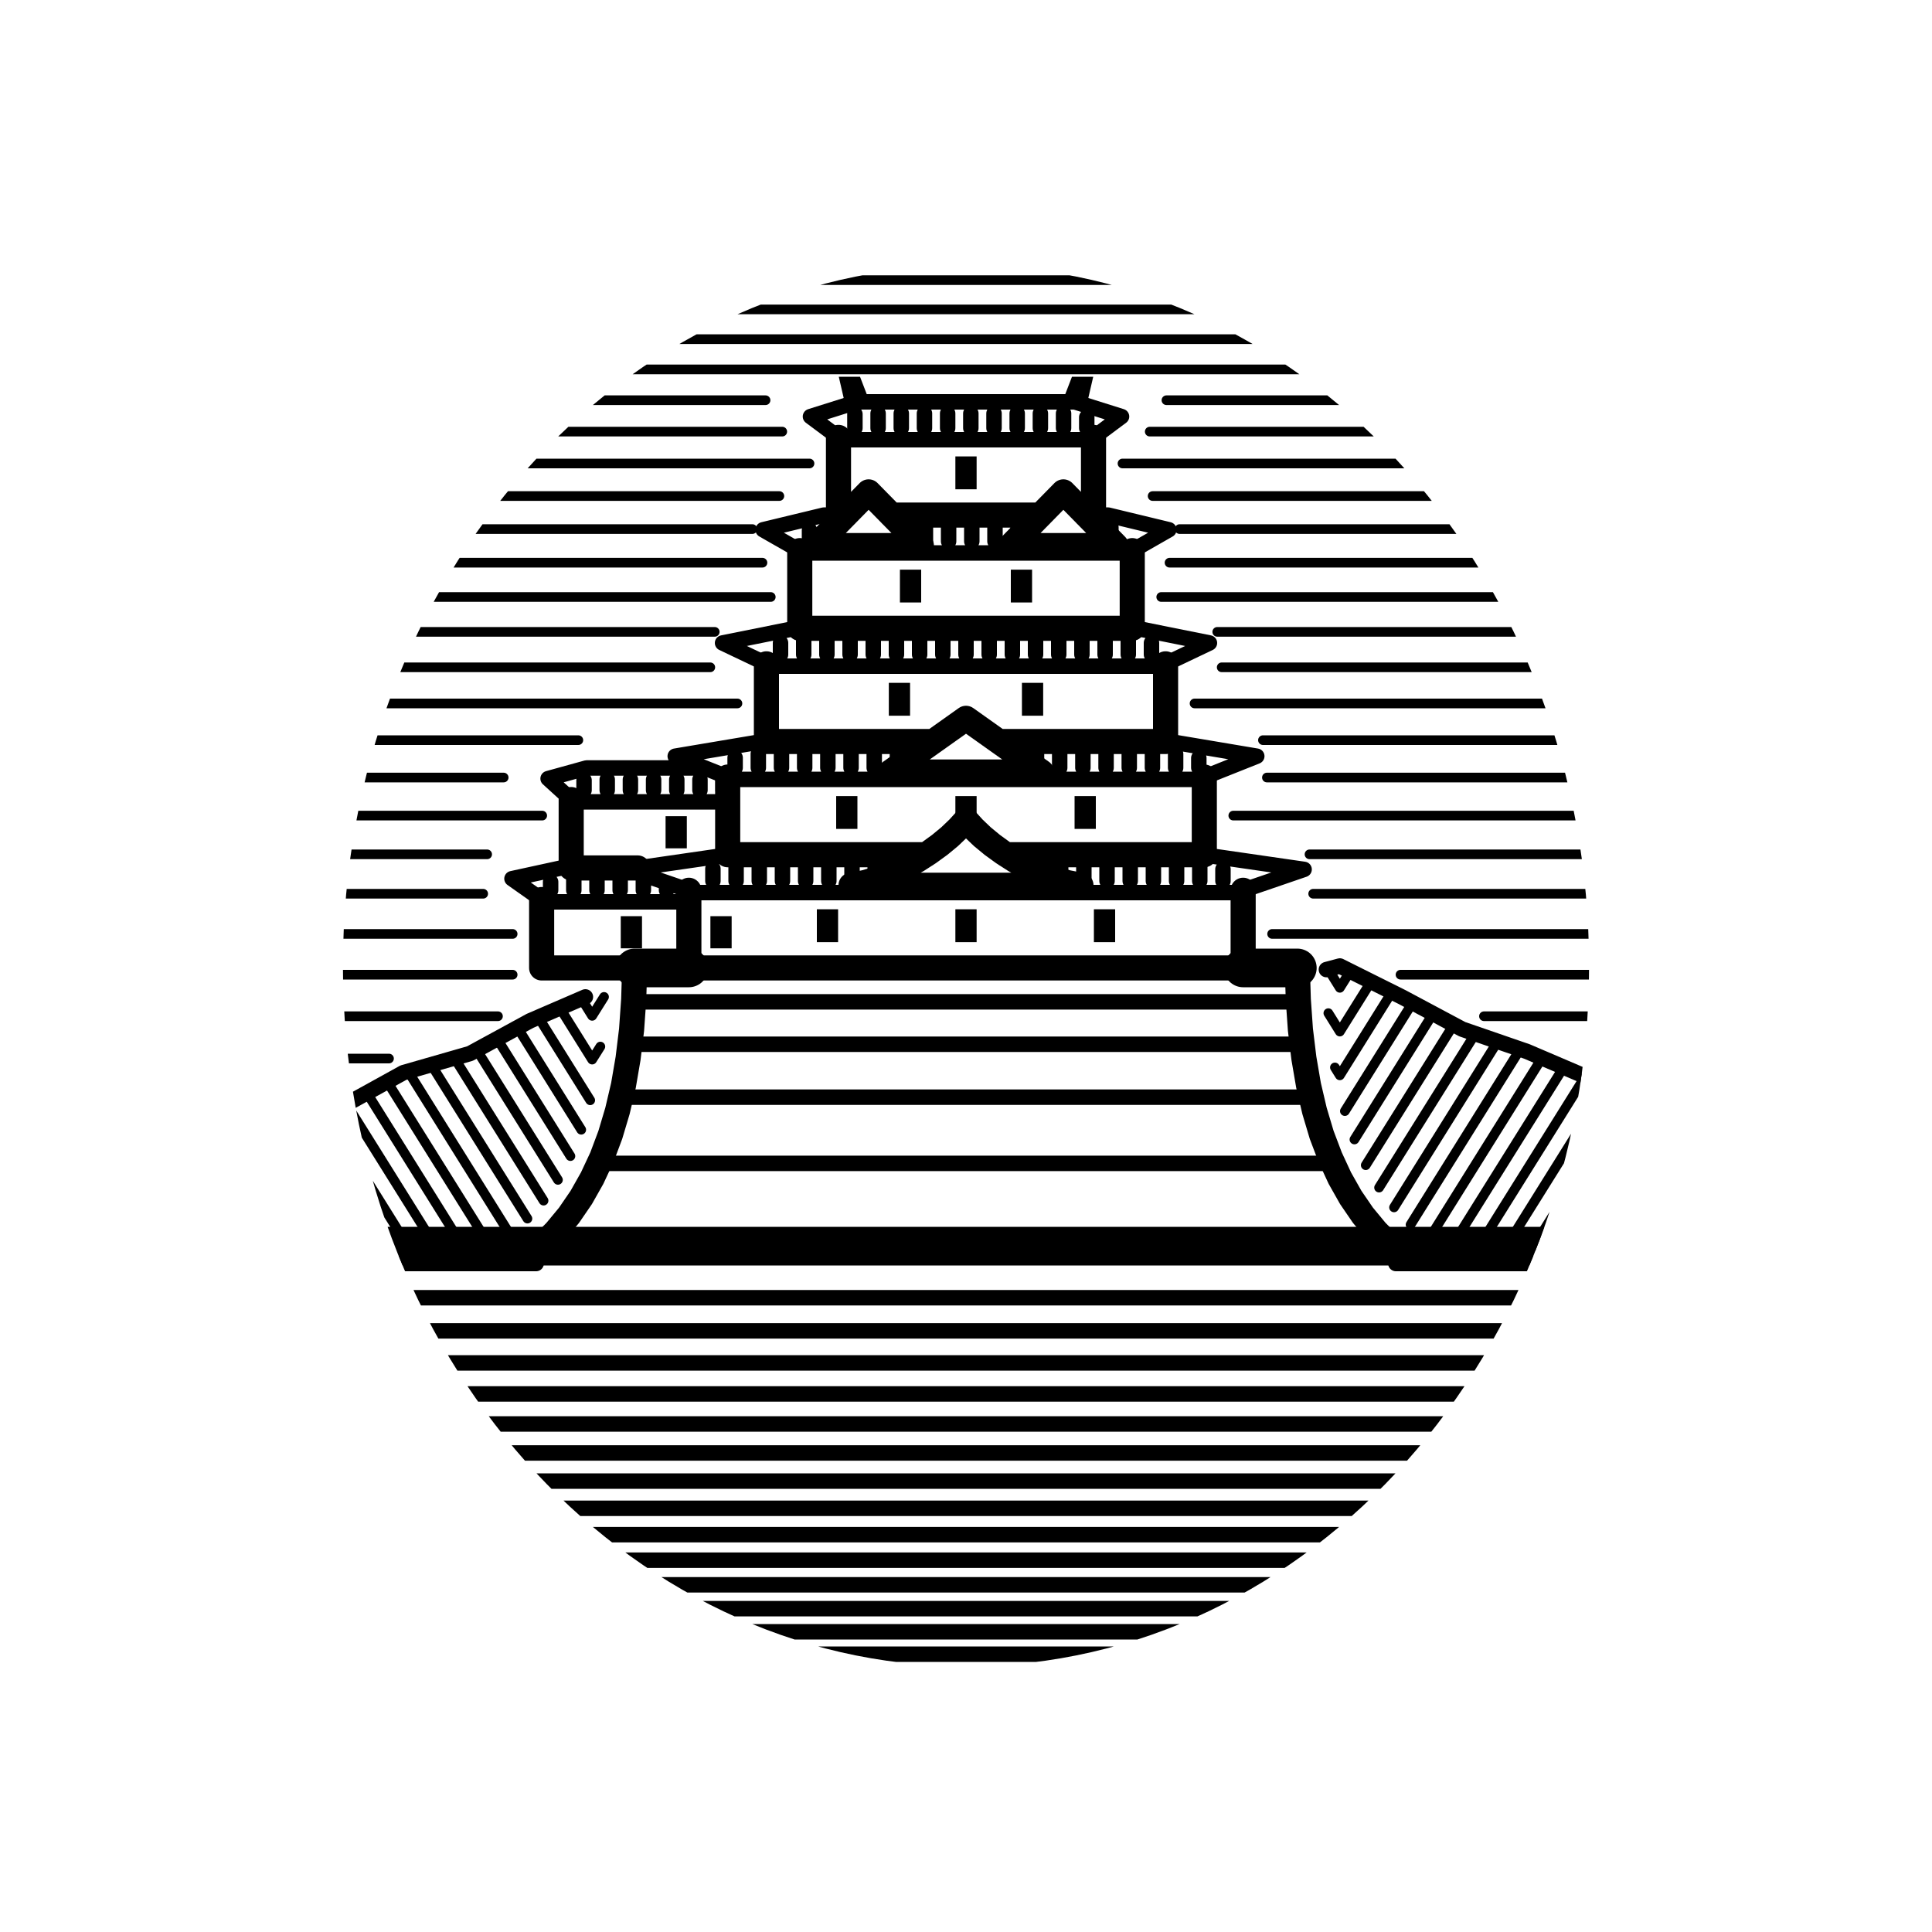
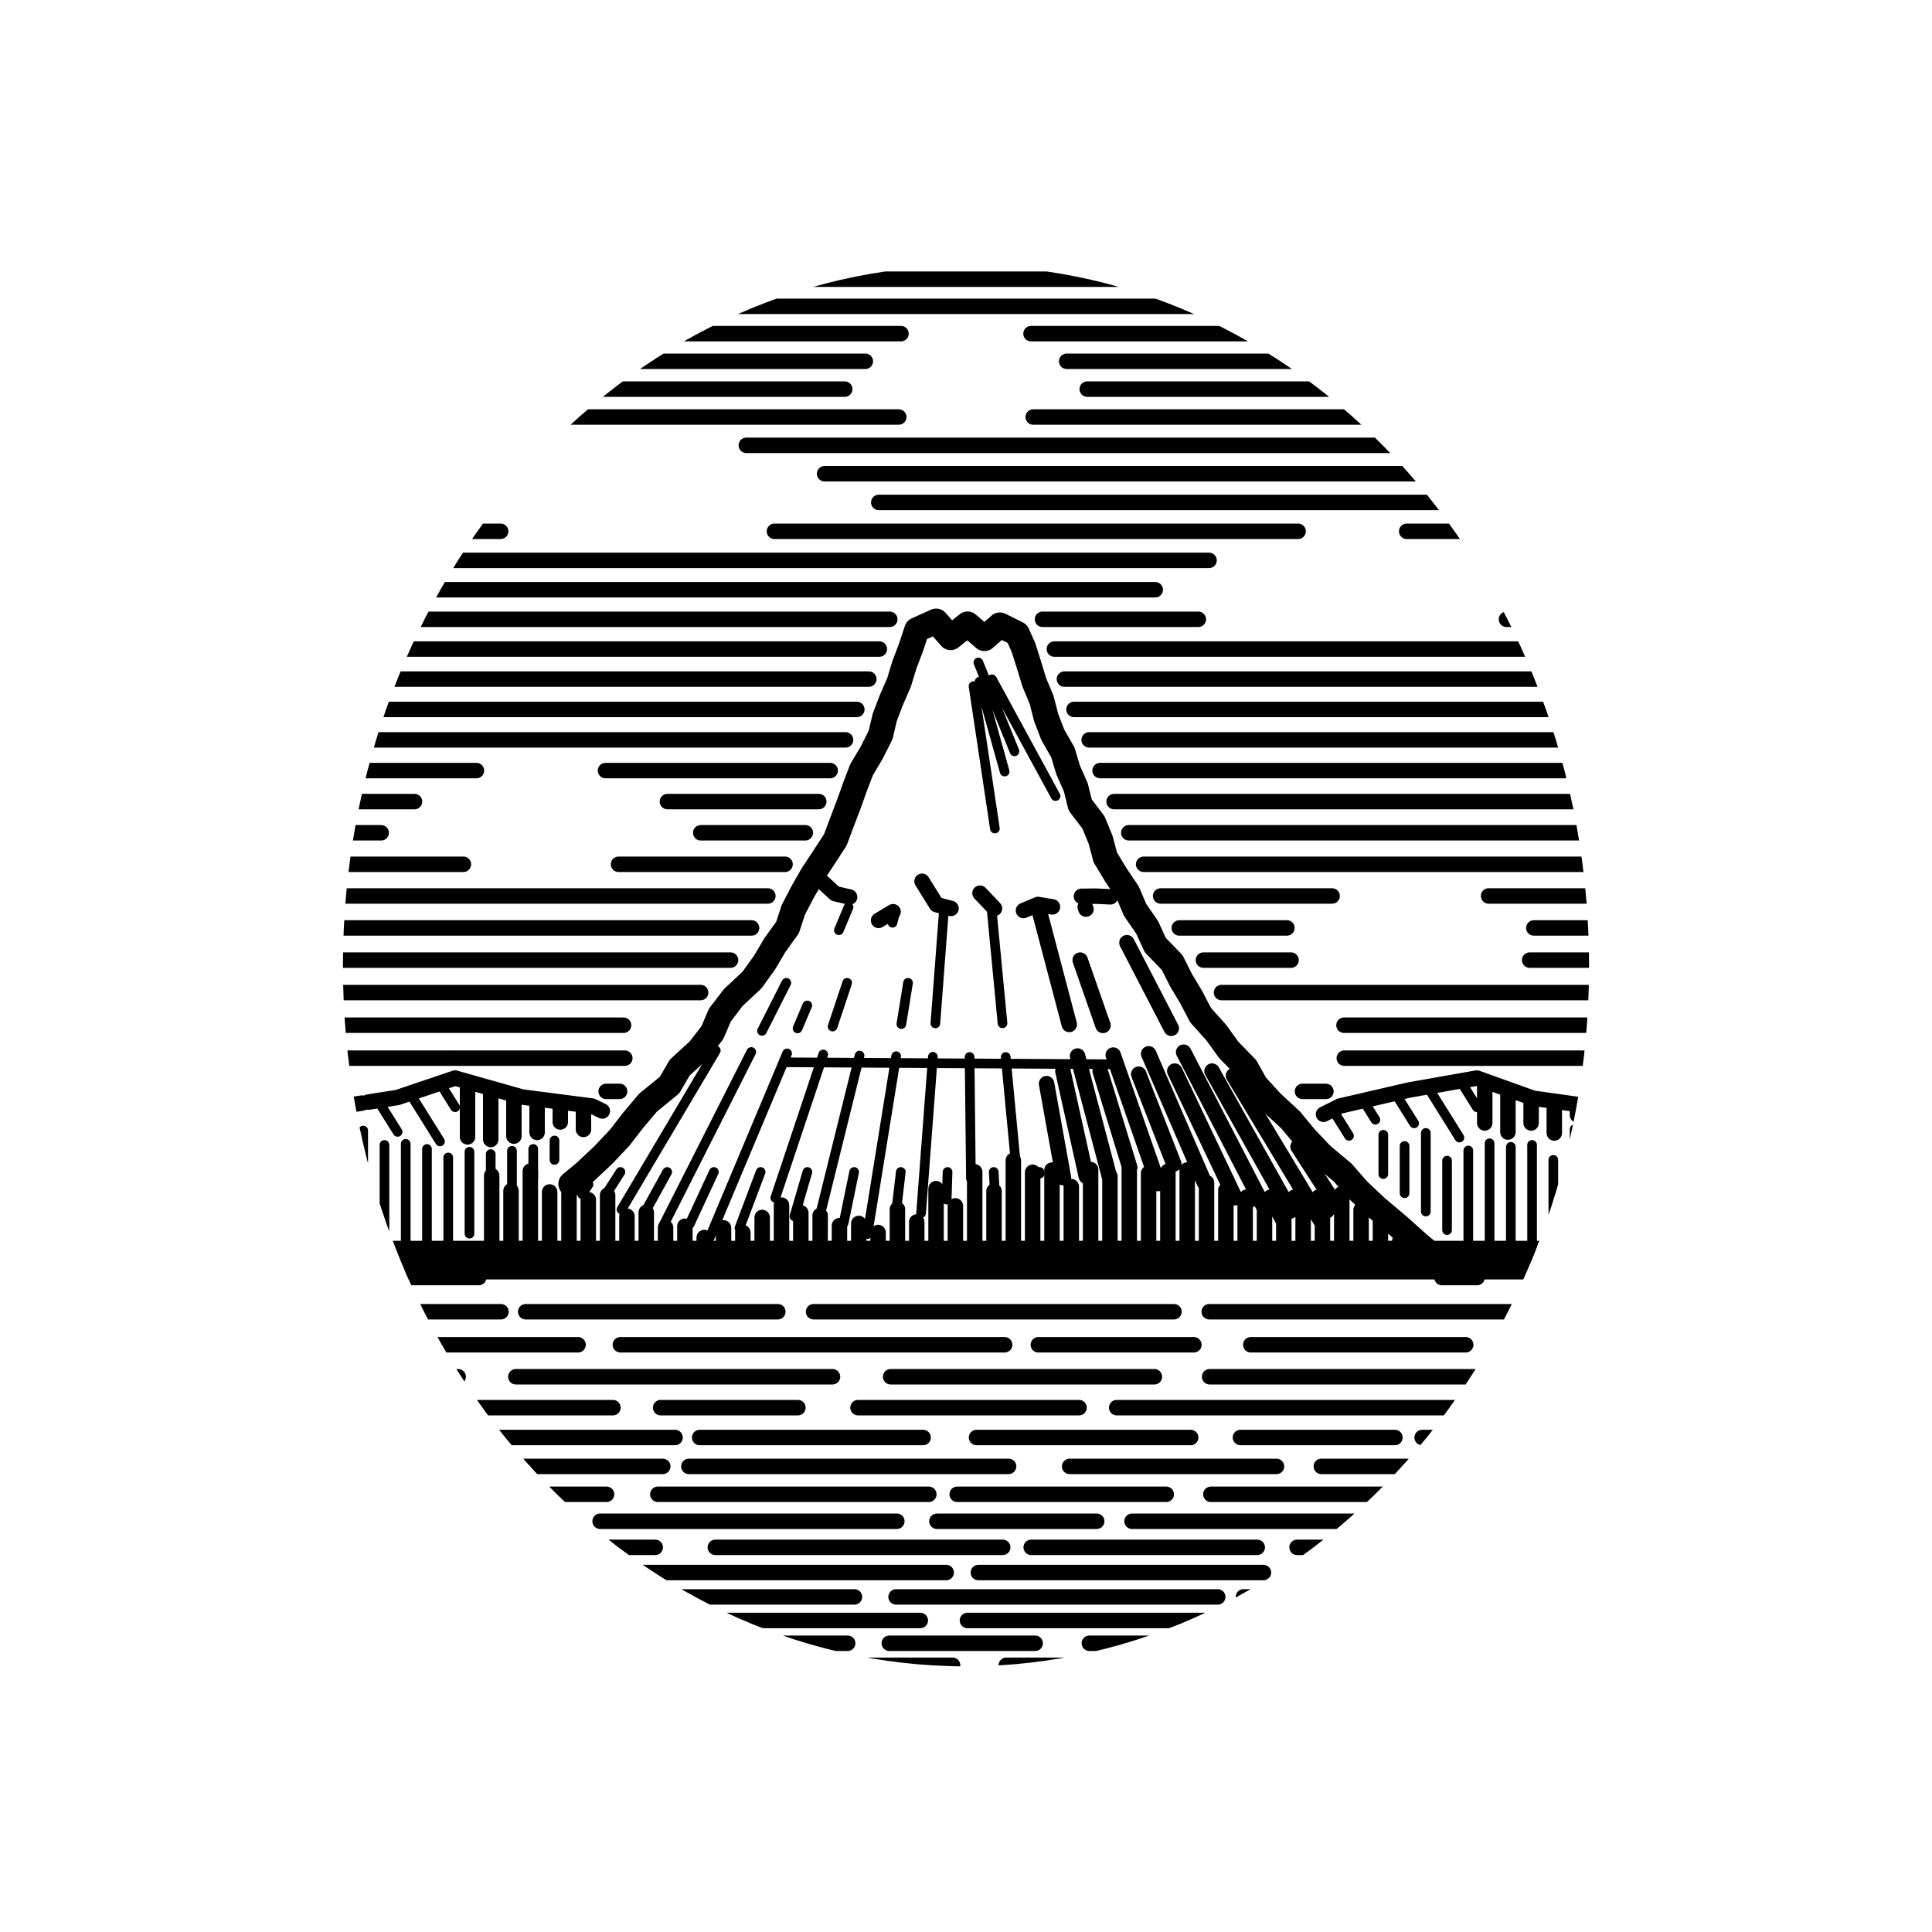
<svg xmlns="http://www.w3.org/2000/svg" viewBox="0 0 200 200">
  <defs>
    <clipPath id="w">
      <path d="M35.5 100A64.5 72.5 0 1 1 164.5 100A64.5 72.5 0 1 1 35.5 100Z" />
    </clipPath>
  </defs>
  <g clip-path="url(#w)" fill="none" stroke="#000" stroke-linecap="round" stroke-linejoin="round">
-     <path d="M64.26 94.84L66.46 94.84L66.46 98.17L64.26 98.17ZM73.54 94.84L75.74 94.84L75.74 98.17L73.54 98.17ZM68.9 84.49L71.1 84.49L71.1 87.82L68.9 87.82ZM84.56 94.13L86.76 94.13L86.76 97.53L84.56 97.53ZM98.9 94.13L101.1 94.13L101.1 97.53L98.9 97.53ZM113.24 94.13L115.44 94.13L115.44 97.53L113.24 97.53ZM86.56 82.41L88.76 82.41L88.76 85.81L86.56 85.81ZM98.9 82.41L101.1 82.41L101.1 85.81L98.9 85.81ZM111.24 82.41L113.44 82.41L113.44 85.81L111.24 85.81ZM92.01 70.69L94.21 70.69L94.21 74.09L92.01 74.09ZM105.79 70.69L107.99 70.69L107.99 74.09L105.79 74.09ZM93.16 58.97L95.36 58.97L95.36 62.37L93.16 62.37ZM104.64 58.97L106.84 58.97L106.84 62.37L104.64 62.37ZM98.9 47.25L101.1 47.25L101.1 50.65L98.9 50.65ZM87.43 41.6L86.83 39L89.03 39L90.03 41.6ZM109.97 41.6L110.97 39L113.17 39L112.57 41.6Z" fill="#000" stroke="none" />
-     <path d="M35.5 29L164.5 29M35.5 32.03L164.5 32.03M35.5 35.11L164.5 35.11M35.5 38.24L164.5 38.24M35.5 41.43L79.25 41.43M120.75 41.43L164.5 41.43M35.5 44.68L80.98 44.68M119.02 44.68L164.5 44.68M35.5 47.98L83.8 47.98M116.2 47.98L164.5 47.98M35.5 51.35L80.68 51.35M119.32 51.35L164.5 51.35M35.5 54.77L77.89 54.77M122.11 54.77L164.5 54.77M35.5 58.25L78.93 58.25M121.07 58.25L164.5 58.25M35.5 61.8L79.79 61.8M120.21 61.8L164.5 61.8M35.5 65.41L73.99 65.41M126.01 65.41L164.5 65.41M35.5 69.08L73.53 69.08M126.47 69.08L164.5 69.08M35.5 72.82L76.34 72.82M123.66 72.82L164.5 72.82M35.5 76.62L59.87 76.62M130.74 76.62L164.5 76.62M35.5 80.49L52.14 80.49M131.15 80.49L164.5 80.49M35.5 84.43L56.13 84.43M127.67 84.43L164.5 84.43M35.5 88.44L50.43 88.44M135.56 88.44L164.5 88.44M35.5 92.52L50.02 92.52M135.94 92.52L164.5 92.52M35.5 96.68L53.07 96.68M131.69 96.68L164.5 96.68M35.5 100.9L53.07 100.9M144.98 100.9L164.5 100.9M35.5 105.2L51.55 105.2M153.62 105.2L164.5 105.2M35.5 109.58L40.27 109.58M60.19 103.38L61.3 105.16M57.96 104.34L61.3 109.69M55.73 105.3L61.1 113.9M53.57 106.38L60.17 116.95M51.46 107.53L59.05 119.68M49.35 108.68L57.76 122.14M47.04 109.52L56.27 124.29M44.64 110.21L54.6 126.15M42.25 110.9L53.55 129M40.08 111.97L50.72 129M37.98 113.13L47.89 129M35.87 114.29L45.06 129M35.5 118.22L42.23 129M35.5 122.75L39.4 129M35.5 127.28L36.57 129M61.3 105.16L62.53 103.2M61.3 109.69L62.15 108.34M137.49 100.32L138.7 102.26M137.51 104.88L138.7 106.79M138.19 110.5L138.7 111.32M138.7 102.26L139.78 100.54M138.7 106.79L141.93 101.62M138.7 111.32L144.09 102.69M139.22 115.02L146.23 103.8M140.21 117.96L148.35 104.93M141.38 120.62L150.48 106.07M142.76 122.94L152.72 107.01M144.31 124.99L155.04 107.81M146.02 126.78L157.37 108.61M147.46 129L159.63 109.52M150.29 129L161.87 110.48M153.12 129L164.1 111.43M155.95 129L164.5 115.32M158.78 129L164.5 119.85M161.61 129L164.5 124.38" stroke-width="1" />
-     <path d="M35.5 114.5L41.76 111.04L48.66 109.06L54.86 105.68L60.6 103.2M137.31 100.37L138.7 100L145.17 103.23L151.37 106.54L158.07 108.85L164.5 111.6M35.5 130.8L55.5 130.8M144.5 130.8L164.5 130.8M35.5 134.34L164.5 134.34M35.5 137.77L164.5 137.77M35.5 141.09L164.5 141.09M35.5 144.3L164.5 144.3M35.5 147.41L164.5 147.41M35.5 150.41L164.5 150.41M35.5 153.32L164.5 153.32M35.5 156.14L164.5 156.14M35.5 158.87L164.5 158.87M35.5 161.51L164.5 161.51M35.5 164.06L164.5 164.06M35.5 166.53L164.5 166.53M35.5 168.92L164.5 168.92M35.5 171.24L164.5 171.24M53 90.96L58.1 89.85L59.13 89.85L66.01 89.85M71.31 93.36L56.4 93.36L53 90.96M69 91.37L69 92.16M66.6 91.05L66.6 92.16M64.2 91.05L64.2 92.16M61.8 91.05L61.8 92.16M59.4 91.05L59.4 92.16M57 91.29L57 92.16M56.74 80.6L60.72 79.5L72.97 79.5M75.33 83.01L59.39 83.01L56.74 80.6M74.86 80.7L74.86 81.8M72.46 80.7L72.46 81.8M70.06 80.7L70.06 81.8M67.66 80.7L67.66 81.8M65.26 80.7L65.26 81.8M62.86 80.7L62.86 81.8M60.46 80.77L60.46 81.8M62.81 120.43L137.19 120.43M65.05 113.58L134.95 113.58M66 108.1L134 108.1M66.39 103.71L133.61 103.71M65 90L75.5 88.48M124.5 88.48L135 90L128 92.4L72 92.4L65 90M126.6 89.98L126.6 91.2M124.2 89.68L124.2 91.2M121.8 89.68L121.8 91.2M119.4 89.68L119.4 91.2M117 89.68L117 91.2M114.6 89.68L114.6 91.2M112.2 89.68L112.2 91.2M109.8 89.68L109.8 91.16M107.4 89.68L107.4 90.27M93 89.68L93 90.08M90.6 89.68L90.6 91.04M88.2 89.68L88.2 91.2M85.8 89.68L85.8 91.2M83.4 89.68L83.4 91.2M81 89.68L81 91.2M78.6 89.68L78.6 91.2M76.2 89.68L76.2 91.2M73.8 89.93L73.8 91.2M69.9 78.28L78.93 76.76L79.34 76.76M120.66 76.76L121.07 76.76L130.1 78.28L124.08 80.68L75.92 80.68L69.9 78.28M124.1 78.47L124.1 79.47M121.7 78.07L121.7 79.48M119.3 77.96L119.3 79.48M116.9 77.96L116.9 79.48M114.5 77.96L114.5 79.48M112.1 77.96L112.1 79.48M109.7 77.96L109.7 79.48M107.3 77.96L107.3 79.48M92.9 77.96L92.9 79.41M90.5 77.96L90.5 79.48M88.1 77.96L88.1 79.48M85.7 77.96L85.7 79.48M83.3 77.96L83.3 79.48M80.9 77.96L80.9 79.48M78.5 78.03L78.5 79.48M76.1 78.44L76.1 79.48M74.8 66.56L82.36 65.04L82.79 65.04L117.21 65.04L117.64 65.04L125.2 66.56L120.16 68.96L79.84 68.96L74.8 66.56M119.2 66.55L119.2 67.76M116.8 66.24L116.8 67.76M114.4 66.24L114.4 67.76M112 66.24L112 67.76M109.6 66.24L109.6 67.76M107.2 66.24L107.2 67.76M104.8 66.24L104.8 67.76M102.4 66.24L102.4 67.76M100 66.24L100 67.76M97.6 66.24L97.6 67.76M95.2 66.24L95.2 67.76M92.8 66.24L92.8 67.76M90.4 66.24L90.4 67.76M88 66.24L88 67.76M85.6 66.24L85.6 67.76M83.2 66.24L83.2 67.76M80.8 66.55L80.8 67.76M79 54.84L85.3 53.32L86.8 53.32L87.57 53.32M92.27 53.32L107.73 53.32M112.43 53.32L113.2 53.32L114.7 53.32L121 54.84L116.8 57.24L83.2 57.24L79 54.84M115 54.59L115 55.93M105.4 54.52L105.4 55.69M103 54.52L103 56.04M100.6 54.52L100.6 56.04M98.2 54.52L98.2 56.04M95.8 54.52L95.8 56.04M86.2 54.52L86.2 54.71M83.8 54.88L83.8 56.04M83.9 43.12L88.73 41.6L111.27 41.6L116.1 43.12L112.88 45.52L87.12 45.52ZM112.5 43.19L112.5 44.32M110.1 42.8L110.1 44.32M107.7 42.8L107.7 44.32M105.3 42.8L105.3 44.32M102.9 42.8L102.9 44.32M100.5 42.8L100.5 44.32M98.1 42.8L98.1 44.32M95.7 42.8L95.7 44.32M93.3 42.8L93.3 44.32M90.9 42.8L90.9 44.32M88.5 42.87L88.5 44.32" stroke-width="1.6" />
-     <path d="M65.7 100.2L56.07 100.2L56.07 93.12M66.01 89.85L59.13 89.85L59.13 82.77M65.7 100.2L65.6 103.48L65.38 106.6L65.02 109.56L64.54 112.36L63.92 115L63.18 117.48L62.31 119.8L61.3 121.96L60.17 123.96L58.91 125.8L57.52 127.48L56 129L144 129L142.48 127.48L141.09 125.8L139.83 123.96L138.7 121.96L137.7 119.8L136.82 117.48L136.08 115L135.46 112.36L134.98 109.56L134.62 106.6L134.4 103.48L134.3 100.2L128.69 100.2M71.31 100.2L65.7 100.2M128.69 92.16L128.69 100.2L71.31 100.2L71.31 92.16M124.67 80.44L124.67 88.48L104.15 88.48M95.85 88.48L75.33 88.48L75.33 80.44M120.66 68.72L120.66 76.76L103.38 76.76M96.62 76.76L79.34 76.76L79.34 68.72M117.21 57L117.21 65.04L82.79 65.04L82.79 57M113.2 45.28L113.2 53.32L112.43 53.32M107.73 53.32L92.27 53.32M87.57 53.32L86.8 53.32L86.8 45.28M88.1 91.64L89.53 91.36L90.94 90.94L92.32 90.41L93.66 89.77L94.94 89.06L96.15 88.28L97.28 87.46L98.31 86.61L99.22 85.74L100 84.88L100 84.88L100.78 85.74L101.69 86.61L102.72 87.46L103.85 88.28L105.06 89.06L106.34 89.77L107.68 90.41L109.06 90.94L110.47 91.36L111.9 91.64ZM92.17 79.92L100 74.36L107.83 79.92ZM84.46 56.48L89.92 50.92L95.38 56.48ZM104.62 56.48L110.08 50.92L115.54 56.48Z" stroke-width="2.6" />
-     <path d="M65.7 100.2L71.31 100.2M128.69 100.2L134.3 100.2M35.5 129L164.5 129" stroke-width="4" />
+     <path d="M45.55 112.13L47.11 114.62M42.44 113.18L45.55 118.16M39.13 113.93L41.16 117.17M35.7 114.47L36.55 115.84M151.19 111.9L152.89 114.62M147.79 112.5L151.08 117.76M144.44 113.17L146.39 116.29M141.14 113.93L142.38 115.91M137.95 114.87L139.65 117.58M167.4 115.58L167.4 130.45M165.2 117.43L165.2 130.45M163 116.9L163 130.45M160.8 120.07L160.8 130.45M158.6 118.52L158.6 130.45M156.4 118.72L156.4 130.45M154.2 118.35L154.2 130.45M152 119.1L152 130.45M149.8 120.15L149.8 127.34M147.6 117.28L147.6 125.42M145.4 118.63L145.4 123.52M143.2 117.47L143.2 121.54M57.4 118.06L57.4 120.07M55.2 118.94L55.2 121.96M53 119.13L53 123.99M50.8 119.47L50.8 125.9M48.6 119.23L48.6 127.71M48.6 129.58L48.6 130.45M46.4 119.82L46.4 130.45M44.2 118.94L44.2 130.45M42 118.41L42 130.45M39.8 118.52L39.8 130.45M37.6 117.03L37.6 130.45M60.92 122.62L60.25 123.61M64.23 121.32L62.65 123.79M74.1 108.75L64.34 125.21M69.07 121.32L66.72 125.58M81.4 101.74L78.88 106.72M77.77 108.9L68.69 126.84M73.9 121.32L71.4 126.71M87.84 93.91L86.84 96.3M83.57 104.08L82.56 106.46M81.48 109.05L73.3 128.52M78.74 121.32L76.55 127.13M87.7 101.74L86.19 106.27M85.22 109.16L80.26 124M83.58 121.32L82.24 125.92M92.63 94.57L92.39 95.52M88.98 109.27L84.88 125.81M88.42 121.32L87.34 126.58M94 101.74L93.31 106.01M92.77 109.34L89.8 127.75M93.25 121.32L92.81 125.07M97.74 93.91L96.83 105.94M96.57 109.4L95.35 125.58M98.09 121.32L98 124.18M100.37 109.42L100.51 122M102.87 121.32L102.98 123.38M102.63 93.91L103.78 105.93M104.11 109.42L105.09 119.78M107.61 121.32L107.63 121.49M100.78 71.03L102.99 85.77M101.4 70.57L104 79.87M101.28 68.58L105.02 77.78M102.69 70.32L109.27 82.41M81.55 109.97L114.84 110.17" stroke-width="1" />
+     <path d="M35.5 28.9L164.5 28.9M35.5 31.71L164.5 31.71M35.5 34.54L93.27 34.54M106.73 34.54L164.5 34.54M35.5 37.4L89.58 37.4M110.42 37.4L164.5 37.4M35.5 40.28L87.45 40.28M112.55 40.28L164.5 40.28M35.5 43.17L93.04 43.17M106.96 43.17L164.5 43.17M35.5 46.1L54.74 46.1M77.26 46.1L164.5 46.1M35.5 49.04L46.64 49.04M85.36 49.04L164.5 49.04M35.5 52.01L41.03 52.01M90.97 52.01L164.5 52.01M35.5 55L51.83 55M80.17 55L134.38 55M145.62 55L164.5 55M35.5 58.01L125.16 58.01M154.84 58.01L164.5 58.01M35.5 61.05L119.59 61.05M160.41 61.05L164.5 61.05M35.5 64.11L92.11 64.11M107.92 64.11L124.05 64.11M155.95 64.11L164.5 64.11M35.5 67.19L91.03 67.19M109.15 67.19L164.5 67.19M35.5 70.3L89.94 70.3M110.19 70.3L164.5 70.3M35.5 73.44L88.7 73.44M111.18 73.44L164.5 73.44M35.5 76.59L87.53 76.59M112.75 76.59L164.5 76.59M35.5 79.77L49.32 79.77M62.68 79.77L85.94 79.77M113.88 79.77L164.5 79.77M35.5 82.98L42.91 82.98M69.09 82.98L84.76 82.98M115.33 82.98L164.5 82.98M35.5 86.21L39.46 86.21M72.54 86.21L83.37 86.21M116.85 86.21L164.5 86.21M35.5 89.47L47.97 89.47M64.03 89.47L81.27 89.47M118.39 89.47L164.5 89.47M35.5 92.75L79.49 92.75M120.15 92.75L137.9 92.75M154.1 92.75L164.5 92.75M35.5 96.06L77.8 96.06M122.08 96.06L133.22 96.06M158.78 96.06L164.5 96.06M35.5 99.39L75.63 99.39M124.58 99.39L133.65 99.39M158.35 99.39L164.5 99.39M35.5 102.75L72.53 102.75M126.45 102.75L164.5 102.75M35.5 106.13L64.55 106.13M139.13 106.13L164.5 106.13M35.5 109.54L46.95 109.54M47.19 109.54L64.68 109.54M139.16 109.54L153.04 109.54M153.08 109.54L164.5 109.54M62.75 112.98L64.14 112.98M134.83 112.98L137.26 112.98M60.4 114.38L60.4 116.92M58 114.08L58 116.15M55.6 113.77L55.6 117.23M53.2 113.33L53.2 117.61M50.8 112.65L50.8 117.96M48.4 111.97L48.4 117.69M163.3 114.33L163.3 115.43M160.9 113.99L160.9 117.29M158.5 113.61L158.5 116.25M156.1 112.75L156.1 117.19M153.7 111.89L153.7 116.25M35.5 114.5L37.48 114.19M38.11 114.09L41.16 113.61L47.11 111.6L54.03 113.56L61.3 114.5L62.35 115.01M137.01 115.35L138.7 114.5L145.86 112.84L152.89 111.6L158.71 113.69L164.5 114.5M35.5 132.25L49.56 132.25M149.27 132.25L152.91 132.25M159.03 132.25L164.5 132.25M35.5 135.79L51.86 135.79M54.42 135.79L80.52 135.79M84.22 135.79L121.53 135.79M125.18 135.79L158.82 135.79M35.5 139.21L39.05 139.21M42.64 139.21L59.84 139.21M64.22 139.21L104 139.21M107.49 139.21L123.59 139.21M129.48 139.21L151.73 139.21M155.86 139.21L164.5 139.21M35.5 142.52L47.43 142.52M53.4 142.52L86.18 142.52M92.2 142.52L119.5 142.52M125.22 142.52L156.1 142.52M159.16 142.52L164.5 142.52M35.5 145.72L63.45 145.72M68.39 145.72L82.6 145.72M88.82 145.72L111.7 145.72M115.6 145.72L152.34 145.72M155.84 145.72L164.5 145.72M35.5 148.81L69.88 148.81M72.43 148.81L95.56 148.81M101.09 148.81L123.26 148.81M128.41 148.81L144.4 148.81M147.22 148.81L164.5 148.81M35.5 151.8L68.61 151.8M71.31 151.8L104.41 151.8M110.73 151.8L132.14 151.8M136.78 151.8L164.5 151.8M35.5 154.69L62.79 154.69M68.1 154.69L96.15 154.69M99.09 154.69L120.73 154.69M125.35 154.69L143.38 154.69M146.89 154.69L164.5 154.69M35.5 157.48L56.39 157.48M62.12 157.48L92.84 157.48M96.99 157.48L113.53 157.48M117.19 157.48L156.07 157.48M159.87 157.48L164.5 157.48M35.5 160.18L67.83 160.18M74.05 160.18L103.8 160.18M106.75 160.18L130.15 160.18M134.27 160.18L149.61 160.18M153.8 160.18L164.5 160.18M41.28 162.79L57.9 162.79M62.45 162.79L97.95 162.79M101.28 162.79L130.79 162.79M133.7 162.79L157.16 162.79M162.31 162.79L164.5 162.79M35.5 165.31L51.29 165.31M57.73 165.31L88.45 165.31M92.76 165.31L126.06 165.31M128.72 165.31L158.79 165.31M35.5 167.75L51.54 167.75M56.6 167.75L95.27 167.75M100.15 167.75L136.73 167.75M142.33 167.75L163.69 167.75M35.5 170.11L47.18 170.11M50.59 170.11L87.75 170.11M92.06 170.11L107.16 170.11M112.77 170.11L142.01 170.11M145.65 170.11L164.5 170.11M38.44 172.39L73.37 172.39M76.97 172.39L98.61 172.39M104.17 172.39L118.27 172.39M123.4 172.39L151.19 172.39M154.78 172.39L164.5 172.39M108.34 112.18L110.09 121.92M110.03 110.88L112.45 121.77M107.49 93.91L110.69 106.05M111.55 109.32L114.82 121.7M113.89 110.88L116.95 120.85M111.82 99.39L114.18 106.15M115.24 109.22L119.88 122.52M117.88 111.2L121.51 120.49M112.34 93.91L112.42 94.11M118.91 109.09L124.68 122.41M121.61 110.88L127.85 123.99M129.05 123.93L129.25 124.33M116.66 97.59L121.25 106.45M122.53 108.92L130.82 124.93M131.53 123.93L132.78 126.24M125.47 110.88L133.58 125.36M134.01 123.93L134.35 124.51M127.69 111.35L136.7 126.32M136.5 123.93L137.37 125.33M134.37 118.7L138.03 124.38M141.11 125.23L141.19 125.34M84.95 91.13L86.45 92.51M86.45 92.51L87.95 92.86M90.95 95.28L92.45 94.38M95.45 91.23L96.95 93.65M96.95 93.65L98.45 94.04M101.45 92.46L102.95 94.04M105.95 94.26L107.45 93.63M107.45 93.63L108.95 93.88M111.95 92.79L113.45 92.77M113.45 92.77L114.95 92.84M146.9 129.4L146.9 130.45M144.9 128.5L144.9 130.45M142.9 125.86L142.9 130.45M140.9 125.25L140.9 130.45M138.9 123.57L138.9 130.45M136.9 126.02L136.9 130.45M134.9 124.75L134.9 130.45M132.9 126.11L132.9 130.45M130.9 125.03L130.9 130.45M128.9 124.31L128.9 130.45M126.9 123.21L126.9 130.45M124.9 122.43L124.9 130.45M122.9 121.12L122.9 130.45M120.9 121.26L120.9 130.45M118.9 121.45L118.9 130.45M116.9 120.92L116.9 130.45M114.9 121.79L114.9 130.45M112.9 121.07L112.9 130.45M110.9 122.84L110.9 130.45M108.9 121.13L108.9 130.45M106.9 121.35L106.9 130.45M104.9 120.12L104.9 130.45M102.9 123.3L102.9 130.45M100.9 121.31L100.9 130.45M98.9 124.83L98.9 130.45M96.9 123.05L96.9 130.45M94.9 126.5L94.9 130.45M92.9 125.18L92.9 130.45M90.9 127.59L90.9 130.45M88.9 126.65L88.9 130.45M86.9 126.88L86.9 130.45M84.9 125.83L84.9 130.45M82.9 125.55L82.9 130.45M80.9 124.75L80.9 130.45M78.9 126.03L78.9 130.45M76.9 127.59L76.9 130.45M74.9 127.11L74.9 130.45M72.9 128.11L72.9 130.45M70.9 126.94L70.9 130.45M68.9 127.07L68.9 130.45M66.9 125.5L66.9 130.45M64.9 125.9L64.9 130.45M62.9 123.72L62.9 130.45M60.9 124.2L60.9 130.45M58.9 122.37L58.9 130.45M56.9 123.39L56.9 130.45M54.9 121.23L54.9 130.45M52.9 123.27L52.9 130.45M50.9 121.7L50.9 130.45" stroke-width="1.6" />
+     <path d="M49.98 130.45L50.5 130.03M59.1 122.56L60.51 121.39L62.44 119.58L64.16 117.76L65.56 115.95L67.09 114.14L69.31 112.33L70.37 110.51L72.35 108.7L73.75 106.89L74.52 105.08L75.91 103.26L77.85 101.45L79.15 99.64L80.22 97.83L81.53 96.01L82.12 94.2L83.06 92.39L84.09 90.58L85.29 88.76L86.47 86.95L87.15 85.14L87.84 83.33L88.49 81.51L89.18 79.7L90.25 77.89L91.16 76.08L91.59 74.26L92.28 72.45L93.07 70.64L93.62 68.83L94.31 67.01L94.91 65.2L94.91 65.2L96.91 64.3L98.41 66L100.16 64.6L101.91 66.1L103.51 64.7L105.31 65.6L105.31 65.6L105.94 67.01L106.52 68.83L107.07 70.64L107.83 72.45L108.29 74.26L108.99 76.08L110.03 77.89L110.57 79.7L111.37 81.51L111.82 83.33L113.2 85.14L113.94 86.95L114.42 88.76L115.52 90.58L116.74 92.39L117.51 94.2L118.76 96.01L119.59 97.83L121.34 99.64L122.25 101.45L123.33 103.26L124.28 105.08L125.9 106.89L127.21 108.7L128.98 110.51L130 112.33L131.66 114.14L133.62 115.95L135.11 117.76L136.84 119.58L139 121.39L140.58 123.2L142.5 125.01L144.67 126.83L146.69 128.64L148.22 129.93" stroke-width="2.6" />
+     <path d="M35.5 130.45L164.5 130.45" stroke-width="4" />
  </g>
</svg>
